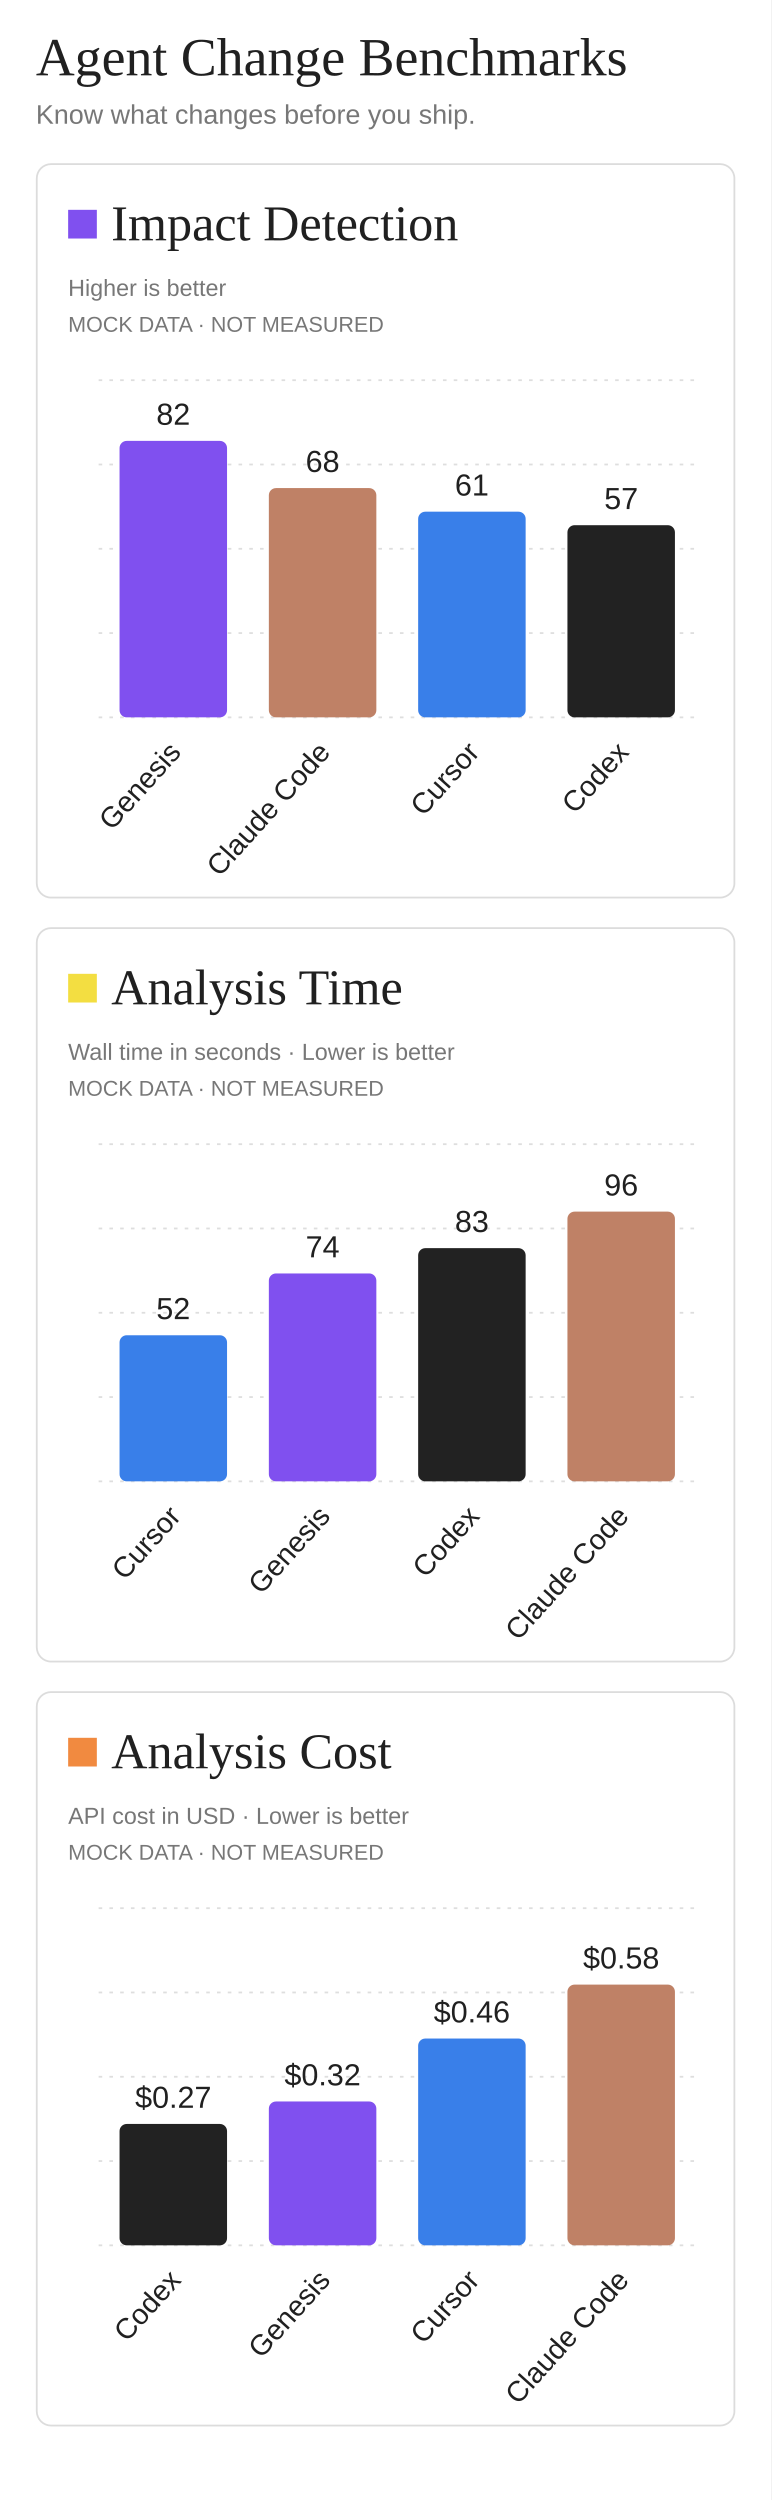
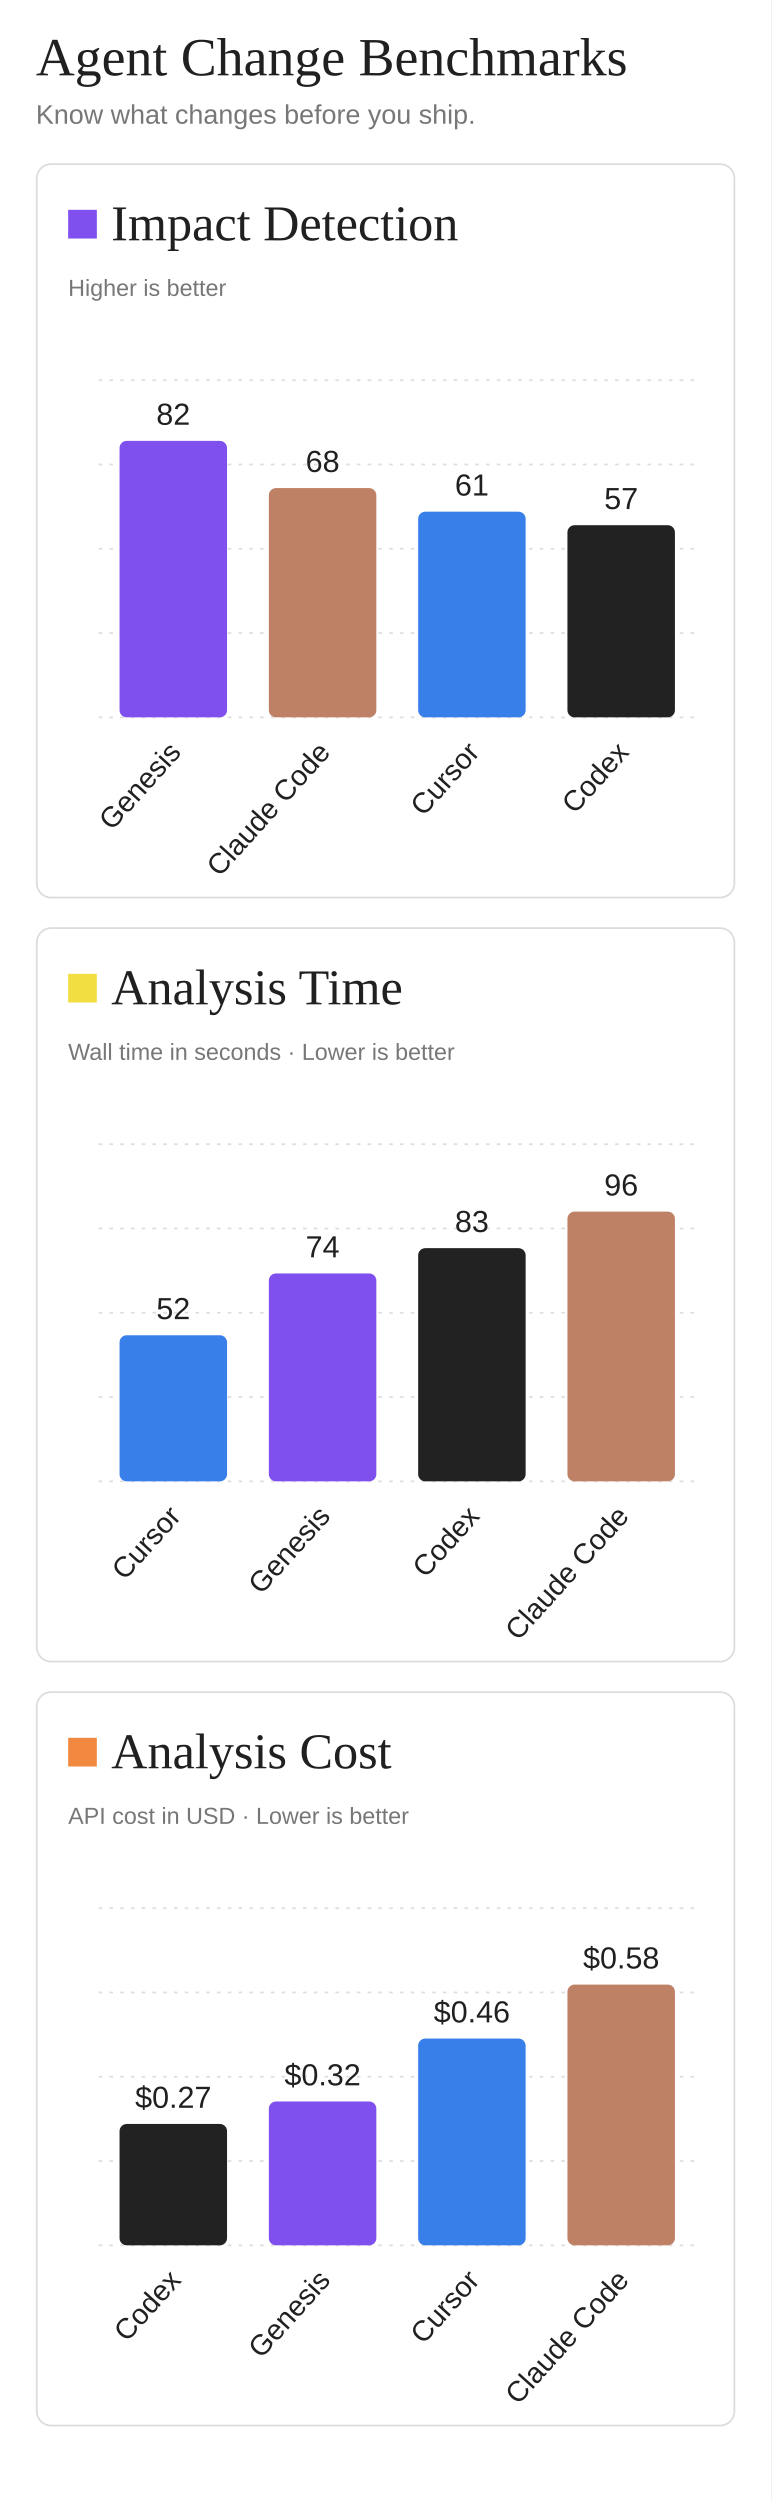
<svg xmlns="http://www.w3.org/2000/svg" width="430" height="1394" viewBox="0 0 430 1394" role="img" aria-labelledby="title desc">
  <rect width="100%" height="100%" fill="white" />
  <g font-family="Arial, Helvetica, sans-serif">
    <text x="20" y="42" font-size="30" fill="#202020" font-family="Georgia, Times New Roman, serif">Agent Change Benchmarks</text>
    <text x="20" y="69" font-size="15" fill="#777777">Know what changes before you ship.</text>
    <g transform="translate(20 91)">
      <rect x="0.5" y="0.5" width="389" height="409" rx="8" fill="white" stroke="#dcdcdc" />
      <rect x="18" y="26" width="16" height="16" fill="#8050ef" />
      <text x="42" y="43" font-size="28" fill="#202020" font-family="Georgia, Times New Roman, serif">Impact Detection</text>
      <text x="18" y="74" font-size="13" fill="#777777">Higher is better</text>
-       <text x="18" y="94" font-size="12" fill="#777777">MOCK DATA · NOT MEASURED</text>
      <path d="M 35 309 H 368" stroke="#dedede" stroke-dasharray="2 4" />
      <path d="M 35 262.0 H 368" stroke="#dedede" stroke-dasharray="2 4" />
      <path d="M 35 215.0 H 368" stroke="#dedede" stroke-dasharray="2 4" />
      <path d="M 35 168.0 H 368" stroke="#dedede" stroke-dasharray="2 4" />
      <path d="M 35 121 H 368" stroke="#dedede" stroke-dasharray="2 4" />
      <rect x="46.66" y="154.84" width="59.94" height="154.16" rx="4" fill="#8050ef" />
      <text x="76.62" y="145.84" font-size="17" fill="#202020" text-anchor="middle">82</text>
      <text x="0" y="0" font-size="16" fill="#202020" transform="translate(81.62 329) rotate(-48)" text-anchor="end">Genesis</text>
      <rect x="129.91" y="181.16" width="59.94" height="127.84" rx="4" fill="#bf8166" />
      <text x="159.88" y="172.16" font-size="17" fill="#202020" text-anchor="middle">68</text>
      <text x="0" y="0" font-size="16" fill="#202020" transform="translate(164.88 329) rotate(-48)" text-anchor="end">Claude Code</text>
      <rect x="213.16" y="194.32" width="59.94" height="114.68" rx="4" fill="#397fe9" />
      <text x="243.12" y="185.32" font-size="17" fill="#202020" text-anchor="middle">61</text>
      <text x="0" y="0" font-size="16" fill="#202020" transform="translate(248.12 329) rotate(-48)" text-anchor="end">Cursor</text>
      <rect x="296.40" y="201.84" width="59.94" height="107.16" rx="4" fill="#222222" />
      <text x="326.38" y="192.84" font-size="17" fill="#202020" text-anchor="middle">57</text>
      <text x="0" y="0" font-size="16" fill="#202020" transform="translate(331.38 329) rotate(-48)" text-anchor="end">Codex</text>
    </g>
    <g transform="translate(20 517)">
      <rect x="0.5" y="0.5" width="389" height="409" rx="8" fill="white" stroke="#dcdcdc" />
      <rect x="18" y="26" width="16" height="16" fill="#f3de41" />
      <text x="42" y="43" font-size="28" fill="#202020" font-family="Georgia, Times New Roman, serif">Analysis Time</text>
      <text x="18" y="74" font-size="13" fill="#777777">Wall time in seconds · Lower is better</text>
-       <text x="18" y="94" font-size="12" fill="#777777">MOCK DATA · NOT MEASURED</text>
      <path d="M 35 309 H 368" stroke="#dedede" stroke-dasharray="2 4" />
      <path d="M 35 262.0 H 368" stroke="#dedede" stroke-dasharray="2 4" />
      <path d="M 35 215.0 H 368" stroke="#dedede" stroke-dasharray="2 4" />
      <path d="M 35 168.0 H 368" stroke="#dedede" stroke-dasharray="2 4" />
      <path d="M 35 121 H 368" stroke="#dedede" stroke-dasharray="2 4" />
      <rect x="46.66" y="227.53" width="59.94" height="81.47" rx="4" fill="#397fe9" />
      <text x="76.62" y="218.53" font-size="17" fill="#202020" text-anchor="middle">52</text>
      <text x="0" y="0" font-size="16" fill="#202020" transform="translate(81.62 329) rotate(-48)" text-anchor="end">Cursor</text>
      <rect x="129.91" y="193.07" width="59.94" height="115.93" rx="4" fill="#8050ef" />
      <text x="159.88" y="184.07" font-size="17" fill="#202020" text-anchor="middle">74</text>
      <text x="0" y="0" font-size="16" fill="#202020" transform="translate(164.88 329) rotate(-48)" text-anchor="end">Genesis</text>
      <rect x="213.16" y="178.97" width="59.94" height="130.03" rx="4" fill="#222222" />
      <text x="243.12" y="169.97" font-size="17" fill="#202020" text-anchor="middle">83</text>
      <text x="0" y="0" font-size="16" fill="#202020" transform="translate(248.12 329) rotate(-48)" text-anchor="end">Codex</text>
      <rect x="296.40" y="158.60" width="59.94" height="150.40" rx="4" fill="#bf8166" />
      <text x="326.38" y="149.6" font-size="17" fill="#202020" text-anchor="middle">96</text>
      <text x="0" y="0" font-size="16" fill="#202020" transform="translate(331.38 329) rotate(-48)" text-anchor="end">Claude Code</text>
    </g>
    <g transform="translate(20 943)">
      <rect x="0.5" y="0.5" width="389" height="409" rx="8" fill="white" stroke="#dcdcdc" />
      <rect x="18" y="26" width="16" height="16" fill="#f18a40" />
      <text x="42" y="43" font-size="28" fill="#202020" font-family="Georgia, Times New Roman, serif">Analysis Cost</text>
      <text x="18" y="74" font-size="13" fill="#777777">API cost in USD · Lower is better</text>
-       <text x="18" y="94" font-size="12" fill="#777777">MOCK DATA · NOT MEASURED</text>
      <path d="M 35 309 H 368" stroke="#dedede" stroke-dasharray="2 4" />
      <path d="M 35 262.0 H 368" stroke="#dedede" stroke-dasharray="2 4" />
      <path d="M 35 215.0 H 368" stroke="#dedede" stroke-dasharray="2 4" />
      <path d="M 35 168.0 H 368" stroke="#dedede" stroke-dasharray="2 4" />
      <path d="M 35 121 H 368" stroke="#dedede" stroke-dasharray="2 4" />
      <rect x="46.66" y="241.32" width="59.94" height="67.68" rx="4" fill="#222222" />
      <text x="76.62" y="232.32" font-size="17" fill="#202020" text-anchor="middle">$0.27</text>
      <text x="0" y="0" font-size="16" fill="#202020" transform="translate(81.62 329) rotate(-48)" text-anchor="end">Codex</text>
      <rect x="129.91" y="228.79" width="59.94" height="80.21" rx="4" fill="#8050ef" />
      <text x="159.88" y="219.79" font-size="17" fill="#202020" text-anchor="middle">$0.32</text>
      <text x="0" y="0" font-size="16" fill="#202020" transform="translate(164.88 329) rotate(-48)" text-anchor="end">Genesis</text>
      <rect x="213.16" y="193.69" width="59.94" height="115.31" rx="4" fill="#397fe9" />
      <text x="243.12" y="184.69" font-size="17" fill="#202020" text-anchor="middle">$0.46</text>
      <text x="0" y="0" font-size="16" fill="#202020" transform="translate(248.12 329) rotate(-48)" text-anchor="end">Cursor</text>
      <rect x="296.40" y="163.61" width="59.94" height="145.39" rx="4" fill="#bf8166" />
      <text x="326.38" y="154.61" font-size="17" fill="#202020" text-anchor="middle">$0.58</text>
      <text x="0" y="0" font-size="16" fill="#202020" transform="translate(331.38 329) rotate(-48)" text-anchor="end">Claude Code</text>
    </g>
  </g>
</svg>
